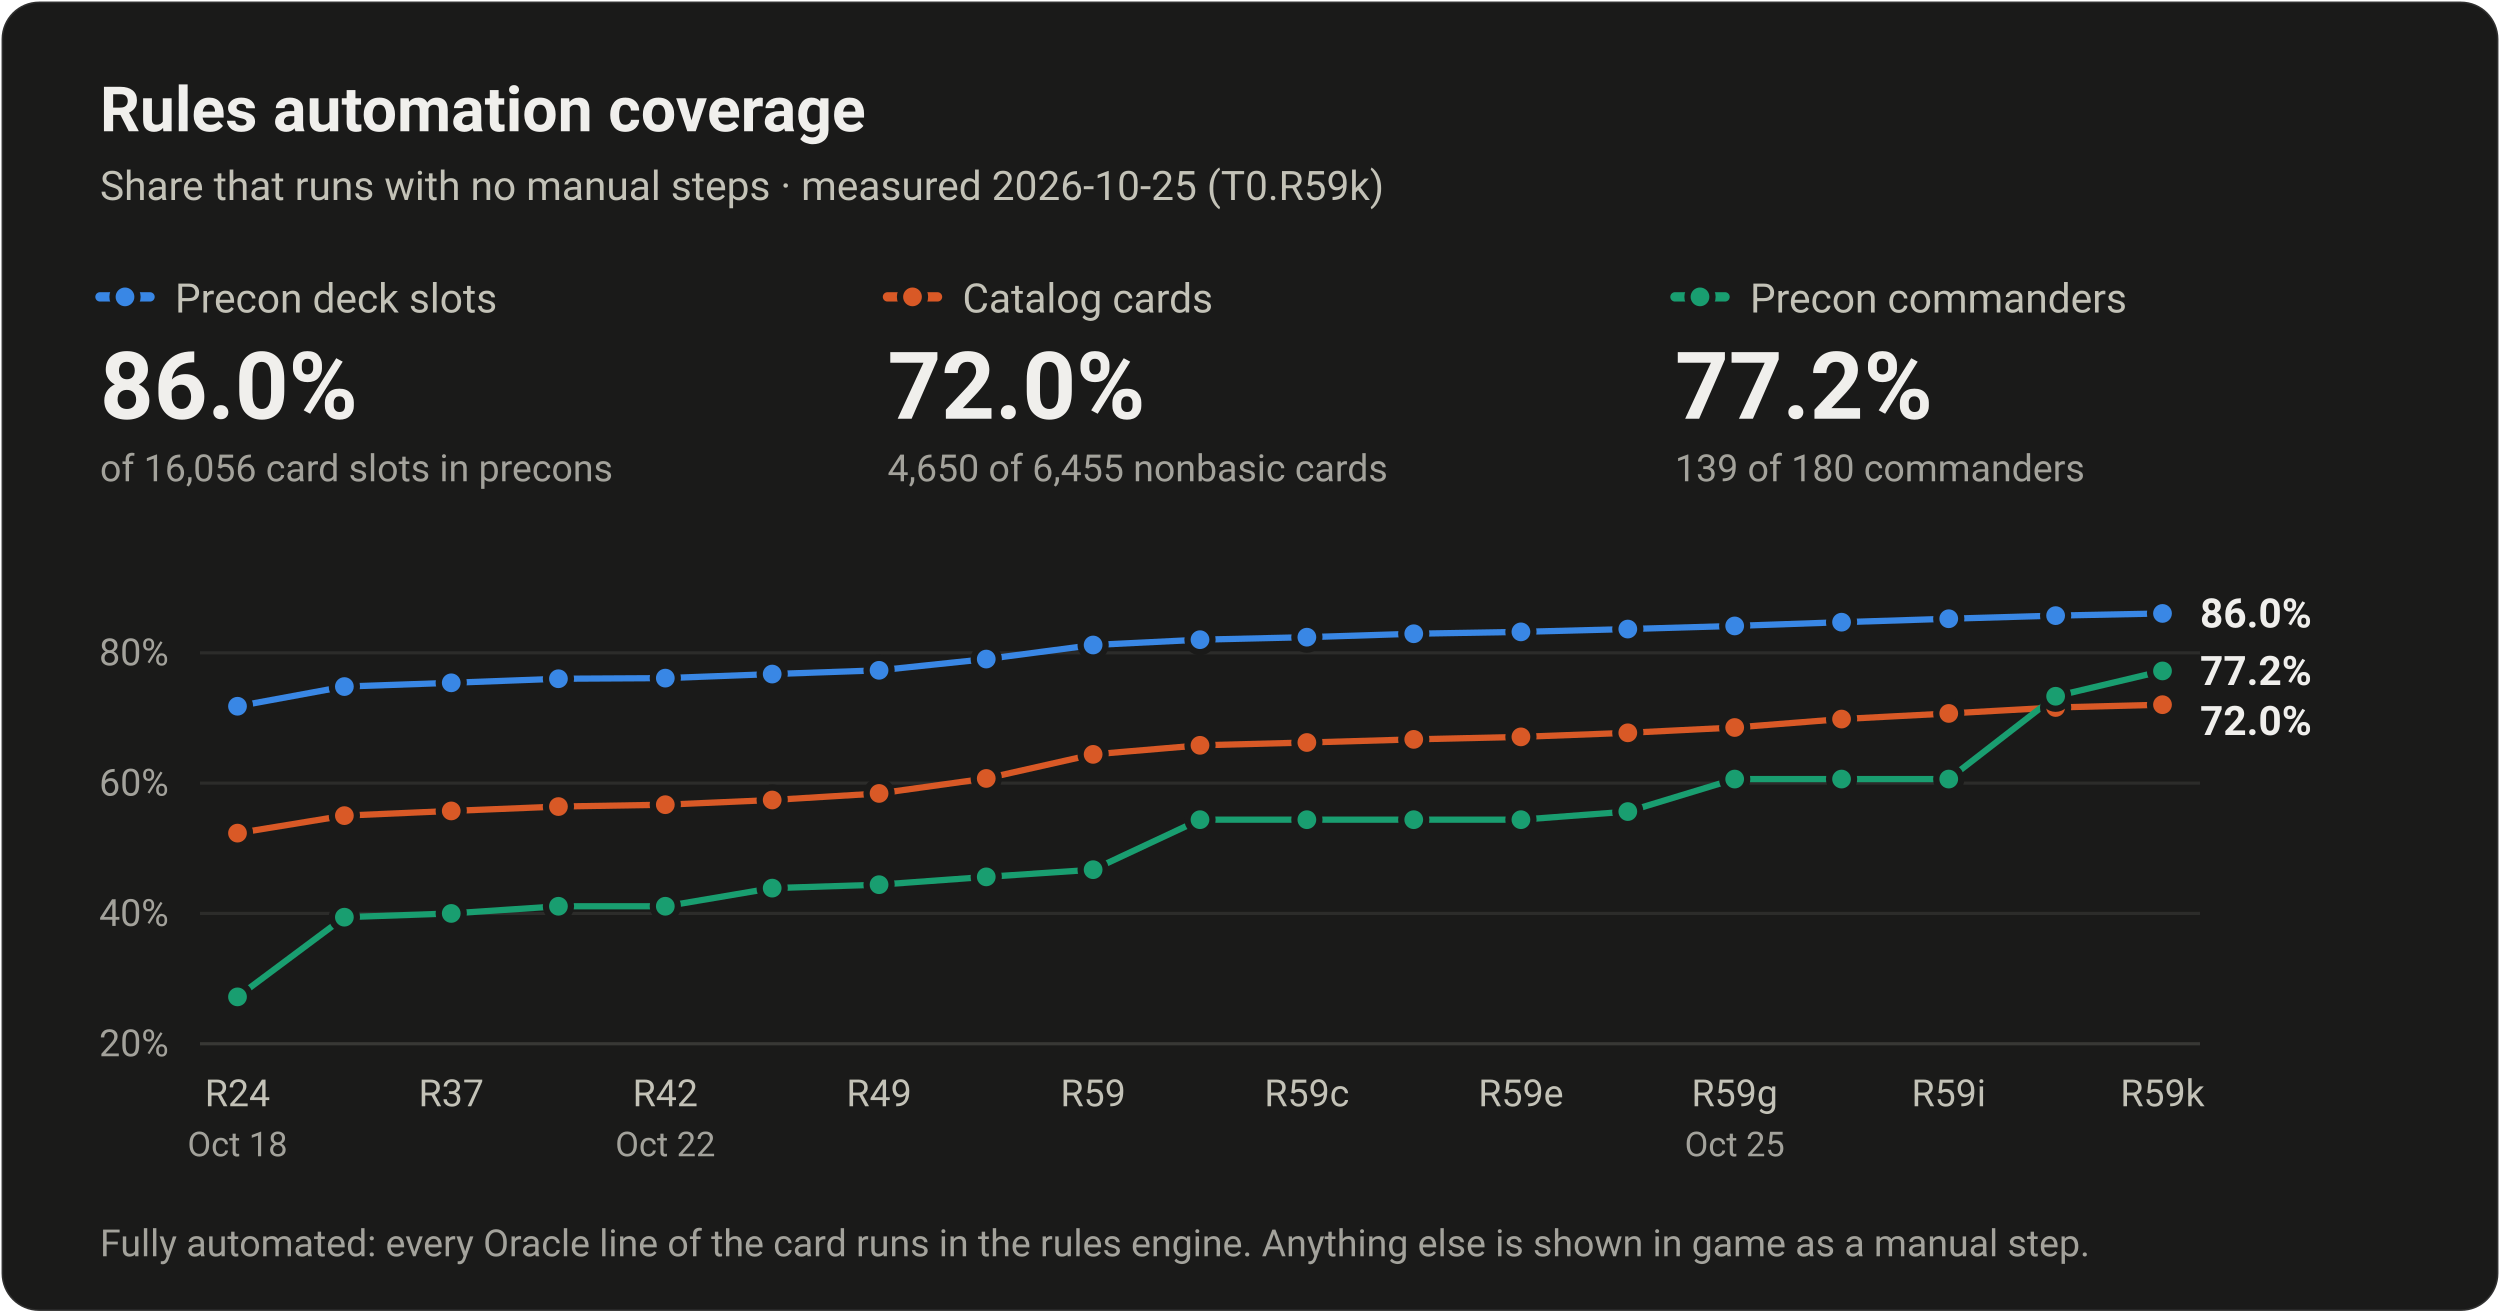
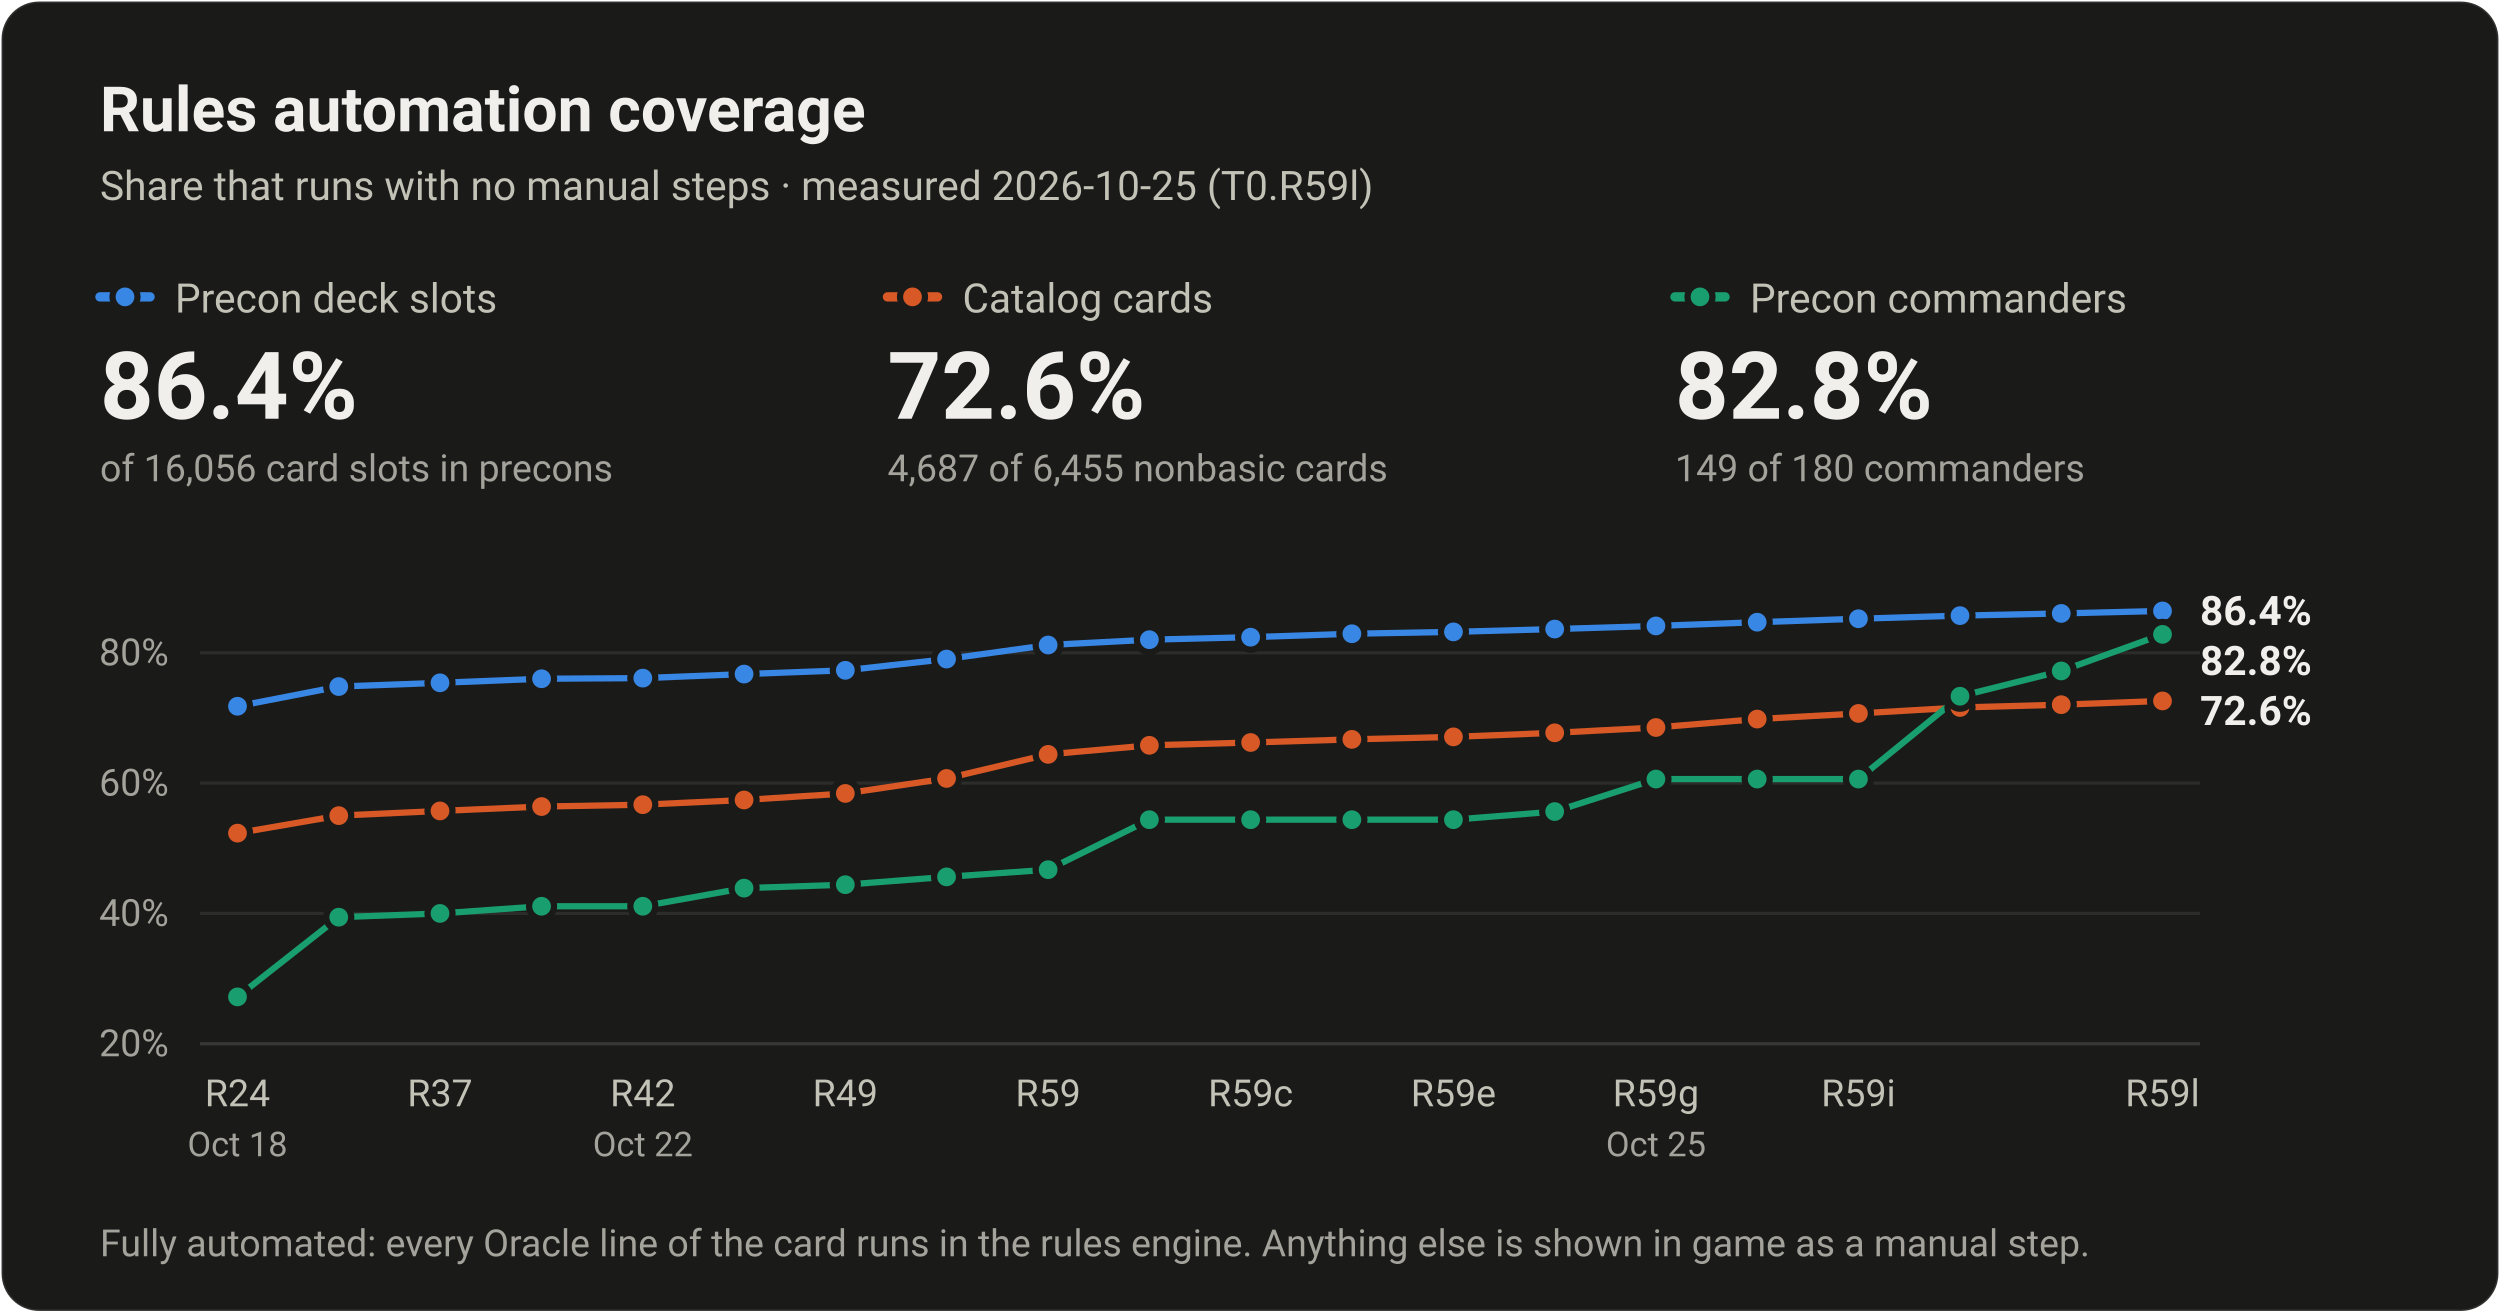
<svg xmlns="http://www.w3.org/2000/svg" viewBox="0 0 800 420" width="800" height="420" role="img" aria-labelledby="t d" font-family="system-ui, -apple-system, 'Segoe UI', Roboto, Helvetica, Arial, sans-serif">
  <rect x="0.5" y="0.5" width="799" height="419" rx="12" fill="#1a1a19" stroke="rgba(255,255,255,0.10)" />
  <text x="32" y="42" font-size="20" fill="#f0efec" font-weight="600">Rules automation coverage</text>
-   <text x="32" y="64" font-size="13" fill="#c3c2b7">Share that runs with no manual steps · measured 2026-10-25 (T0.R59k)</text>
+   <text x="32" y="64" font-size="13" fill="#c3c2b7">Share that runs with no manual steps · measured 2026-10-25 (T0.R59l)</text>
  <line x1="32" y1="95" x2="48" y2="95" stroke="#3987e5" stroke-width="3" stroke-linecap="round" />
  <circle cx="40" cy="95" r="4" fill="#3987e5" stroke="#1a1a19" stroke-width="2" />
  <text x="56" y="100" font-size="13" fill="#c3c2b7">Precon deck slots</text>
-   <text x="32" y="134" font-size="30" fill="#f0efec" font-weight="600">86.0%</text>
+   <text x="32" y="134" font-size="30" fill="#f0efec" font-weight="600">86.4%</text>
  <text x="32" y="154" font-size="12" fill="#a3a29b">of 16,056 card slots in precons</text>
  <line x1="284" y1="95" x2="300" y2="95" stroke="#d95926" stroke-width="3" stroke-linecap="round" />
  <circle cx="292" cy="95" r="4" fill="#d95926" stroke="#1a1a19" stroke-width="2" />
  <text x="308" y="100" font-size="13" fill="#c3c2b7">Catalog cards</text>
-   <text x="284" y="134" font-size="30" fill="#f0efec" font-weight="600">72.0%</text>
-   <text x="284" y="154" font-size="12" fill="#a3a29b">4,650 of 6,455 nonbasic cards</text>
+   <text x="284" y="134" font-size="30" fill="#f0efec" font-weight="600">72.6%</text>
+   <text x="284" y="154" font-size="12" fill="#a3a29b">4,687 of 6,455 nonbasic cards</text>
  <line x1="536" y1="95" x2="552" y2="95" stroke="#199e70" stroke-width="3" stroke-linecap="round" />
  <circle cx="544" cy="95" r="4" fill="#199e70" stroke="#1a1a19" stroke-width="2" />
  <text x="560" y="100" font-size="13" fill="#c3c2b7">Precon commanders</text>
-   <text x="536" y="134" font-size="30" fill="#f0efec" font-weight="600">77.2%</text>
-   <text x="536" y="154" font-size="12" fill="#a3a29b">139 of 180 commanders</text>
+   <text x="536" y="134" font-size="30" fill="#f0efec" font-weight="600">82.8%</text>
+   <text x="536" y="154" font-size="12" fill="#a3a29b">149 of 180 commanders</text>
  <text x="54" y="338" font-size="12" fill="#a3a29b" text-anchor="end">20%</text>
  <line x1="64" y1="292.3" x2="704" y2="292.3" stroke="#2c2c2a" stroke-width="1" />
  <text x="54" y="296.3" font-size="12" fill="#a3a29b" text-anchor="end">40%</text>
  <line x1="64" y1="250.6" x2="704" y2="250.6" stroke="#2c2c2a" stroke-width="1" />
  <text x="54" y="254.6" font-size="12" fill="#a3a29b" text-anchor="end">60%</text>
  <line x1="64" y1="208.9" x2="704" y2="208.9" stroke="#2c2c2a" stroke-width="1" />
  <text x="54" y="212.9" font-size="12" fill="#a3a29b" text-anchor="end">80%</text>
  <line x1="64" y1="334" x2="704" y2="334" stroke="#383835" stroke-width="1" />
  <text x="76" y="354" font-size="12" fill="#c3c2b7" text-anchor="middle">R24</text>
  <text x="76" y="370" font-size="11" fill="#a3a29b" text-anchor="middle">Oct 18</text>
-   <text x="144.4" y="354" font-size="12" fill="#c3c2b7" text-anchor="middle">R37</text>
-   <text x="212.9" y="354" font-size="12" fill="#c3c2b7" text-anchor="middle">R42</text>
-   <text x="212.9" y="370" font-size="11" fill="#a3a29b" text-anchor="middle">Oct 22</text>
-   <text x="281.3" y="354" font-size="12" fill="#c3c2b7" text-anchor="middle">R49</text>
-   <text x="349.8" y="354" font-size="12" fill="#c3c2b7" text-anchor="middle">R59</text>
-   <text x="418.2" y="354" font-size="12" fill="#c3c2b7" text-anchor="middle">R59c</text>
-   <text x="486.7" y="354" font-size="12" fill="#c3c2b7" text-anchor="middle">R59e</text>
-   <text x="555.1" y="354" font-size="12" fill="#c3c2b7" text-anchor="middle">R59g</text>
-   <text x="555.1" y="370" font-size="11" fill="#a3a29b" text-anchor="middle">Oct 25</text>
-   <text x="623.6" y="354" font-size="12" fill="#c3c2b7" text-anchor="middle">R59i</text>
-   <text x="692" y="354" font-size="12" fill="#c3c2b7" text-anchor="middle">R59k</text>
-   <path d="M76 226 L110.2 219.7 L144.4 218.5 L178.7 217.2 L212.9 217 L247.1 215.7 L281.3 214.5 L315.6 210.9 L349.8 206.4 L384 204.7 L418.2 203.9 L452.4 202.8 L486.7 202.2 L520.9 201.3 L555.1 200.3 L589.3 199.1 L623.6 198 L657.8 197 L692 196.3" fill="none" stroke="#3987e5" stroke-width="2" stroke-linejoin="round" stroke-linecap="round" />
-   <path d="M76 266.6 L110.2 261 L144.4 259.5 L178.7 258.1 L212.9 257.5 L247.1 256 L281.3 253.9 L315.6 249.1 L349.8 241.4 L384 238.5 L418.2 237.6 L452.4 236.6 L486.7 235.8 L520.9 234.5 L555.1 232.8 L589.3 230.1 L623.6 228.3 L657.8 226.4 L692 225.5" fill="none" stroke="#d95926" stroke-width="2" stroke-linejoin="round" stroke-linecap="round" />
-   <path d="M76 319 L110.2 293.5 L144.4 292.3 L178.7 290 L212.9 290 L247.1 284.2 L281.3 283.1 L315.6 280.6 L349.8 278.3 L384 262.3 L418.2 262.3 L452.4 262.3 L486.7 262.3 L520.9 259.7 L555.1 249.3 L589.3 249.3 L623.6 249.3 L657.8 222.8 L692 214.7" fill="none" stroke="#199e70" stroke-width="2" stroke-linejoin="round" stroke-linecap="round" />
+   <text x="140.8" y="354" font-size="12" fill="#c3c2b7" text-anchor="middle">R37</text>
+   <text x="205.7" y="354" font-size="12" fill="#c3c2b7" text-anchor="middle">R42</text>
+   <text x="205.7" y="370" font-size="11" fill="#a3a29b" text-anchor="middle">Oct 22</text>
+   <text x="270.5" y="354" font-size="12" fill="#c3c2b7" text-anchor="middle">R49</text>
+   <text x="335.4" y="354" font-size="12" fill="#c3c2b7" text-anchor="middle">R59</text>
+   <text x="400.2" y="354" font-size="12" fill="#c3c2b7" text-anchor="middle">R59c</text>
+   <text x="465.1" y="354" font-size="12" fill="#c3c2b7" text-anchor="middle">R59e</text>
+   <text x="529.9" y="354" font-size="12" fill="#c3c2b7" text-anchor="middle">R59g</text>
+   <text x="529.9" y="370" font-size="11" fill="#a3a29b" text-anchor="middle">Oct 25</text>
+   <text x="594.7" y="354" font-size="12" fill="#c3c2b7" text-anchor="middle">R59i</text>
+   <text x="692" y="354" font-size="12" fill="#c3c2b7" text-anchor="middle">R59l</text>
+   <path d="M76 226 L108.4 219.7 L140.8 218.5 L173.3 217.2 L205.7 217 L238.1 215.7 L270.5 214.5 L302.9 210.9 L335.4 206.4 L367.8 204.7 L400.2 203.9 L432.6 202.8 L465.1 202.2 L497.5 201.3 L529.9 200.3 L562.3 199.1 L594.7 198 L627.2 197 L659.6 196.3 L692 195.5" fill="none" stroke="#3987e5" stroke-width="2" stroke-linejoin="round" stroke-linecap="round" />
+   <path d="M76 266.6 L108.4 261 L140.8 259.5 L173.3 258.1 L205.7 257.5 L238.1 256 L270.5 253.9 L302.9 249.1 L335.4 241.4 L367.8 238.5 L400.2 237.6 L432.6 236.6 L465.1 235.8 L497.5 234.5 L529.9 232.8 L562.3 230.1 L594.7 228.3 L627.2 226.4 L659.6 225.5 L692 224.3" fill="none" stroke="#d95926" stroke-width="2" stroke-linejoin="round" stroke-linecap="round" />
+   <path d="M76 319 L108.4 293.5 L140.8 292.3 L173.3 290 L205.7 290 L238.1 284.2 L270.5 283.1 L302.9 280.6 L335.4 278.3 L367.8 262.3 L400.2 262.3 L432.6 262.3 L465.1 262.3 L497.5 259.7 L529.9 249.3 L562.3 249.3 L594.7 249.3 L627.2 222.8 L659.6 214.7 L692 203" fill="none" stroke="#199e70" stroke-width="2" stroke-linejoin="round" stroke-linecap="round" />
  <circle cx="76" cy="226" r="4" fill="#3987e5" stroke="#1a1a19" stroke-width="2" />
-   <circle cx="110.2" cy="219.7" r="4" fill="#3987e5" stroke="#1a1a19" stroke-width="2" />
-   <circle cx="144.4" cy="218.5" r="4" fill="#3987e5" stroke="#1a1a19" stroke-width="2" />
-   <circle cx="178.7" cy="217.2" r="4" fill="#3987e5" stroke="#1a1a19" stroke-width="2" />
-   <circle cx="212.9" cy="217" r="4" fill="#3987e5" stroke="#1a1a19" stroke-width="2" />
-   <circle cx="247.1" cy="215.7" r="4" fill="#3987e5" stroke="#1a1a19" stroke-width="2" />
-   <circle cx="281.3" cy="214.5" r="4" fill="#3987e5" stroke="#1a1a19" stroke-width="2" />
-   <circle cx="315.6" cy="210.9" r="4" fill="#3987e5" stroke="#1a1a19" stroke-width="2" />
-   <circle cx="349.8" cy="206.4" r="4" fill="#3987e5" stroke="#1a1a19" stroke-width="2" />
-   <circle cx="384" cy="204.7" r="4" fill="#3987e5" stroke="#1a1a19" stroke-width="2" />
-   <circle cx="418.2" cy="203.9" r="4" fill="#3987e5" stroke="#1a1a19" stroke-width="2" />
-   <circle cx="452.4" cy="202.8" r="4" fill="#3987e5" stroke="#1a1a19" stroke-width="2" />
-   <circle cx="486.7" cy="202.2" r="4" fill="#3987e5" stroke="#1a1a19" stroke-width="2" />
-   <circle cx="520.9" cy="201.3" r="4" fill="#3987e5" stroke="#1a1a19" stroke-width="2" />
-   <circle cx="555.1" cy="200.3" r="4" fill="#3987e5" stroke="#1a1a19" stroke-width="2" />
-   <circle cx="589.3" cy="199.1" r="4" fill="#3987e5" stroke="#1a1a19" stroke-width="2" />
-   <circle cx="623.6" cy="198" r="4" fill="#3987e5" stroke="#1a1a19" stroke-width="2" />
-   <circle cx="657.8" cy="197" r="4" fill="#3987e5" stroke="#1a1a19" stroke-width="2" />
-   <circle cx="692" cy="196.3" r="4" fill="#3987e5" stroke="#1a1a19" stroke-width="2" />
+   <circle cx="108.4" cy="219.7" r="4" fill="#3987e5" stroke="#1a1a19" stroke-width="2" />
+   <circle cx="140.8" cy="218.5" r="4" fill="#3987e5" stroke="#1a1a19" stroke-width="2" />
+   <circle cx="173.3" cy="217.2" r="4" fill="#3987e5" stroke="#1a1a19" stroke-width="2" />
+   <circle cx="205.7" cy="217" r="4" fill="#3987e5" stroke="#1a1a19" stroke-width="2" />
+   <circle cx="238.1" cy="215.7" r="4" fill="#3987e5" stroke="#1a1a19" stroke-width="2" />
+   <circle cx="270.5" cy="214.5" r="4" fill="#3987e5" stroke="#1a1a19" stroke-width="2" />
+   <circle cx="302.9" cy="210.9" r="4" fill="#3987e5" stroke="#1a1a19" stroke-width="2" />
+   <circle cx="335.4" cy="206.4" r="4" fill="#3987e5" stroke="#1a1a19" stroke-width="2" />
+   <circle cx="367.8" cy="204.7" r="4" fill="#3987e5" stroke="#1a1a19" stroke-width="2" />
+   <circle cx="400.2" cy="203.9" r="4" fill="#3987e5" stroke="#1a1a19" stroke-width="2" />
+   <circle cx="432.6" cy="202.8" r="4" fill="#3987e5" stroke="#1a1a19" stroke-width="2" />
+   <circle cx="465.1" cy="202.2" r="4" fill="#3987e5" stroke="#1a1a19" stroke-width="2" />
+   <circle cx="497.5" cy="201.3" r="4" fill="#3987e5" stroke="#1a1a19" stroke-width="2" />
+   <circle cx="529.9" cy="200.3" r="4" fill="#3987e5" stroke="#1a1a19" stroke-width="2" />
+   <circle cx="562.3" cy="199.1" r="4" fill="#3987e5" stroke="#1a1a19" stroke-width="2" />
+   <circle cx="594.7" cy="198" r="4" fill="#3987e5" stroke="#1a1a19" stroke-width="2" />
+   <circle cx="627.2" cy="197" r="4" fill="#3987e5" stroke="#1a1a19" stroke-width="2" />
+   <circle cx="659.6" cy="196.3" r="4" fill="#3987e5" stroke="#1a1a19" stroke-width="2" />
+   <circle cx="692" cy="195.5" r="4" fill="#3987e5" stroke="#1a1a19" stroke-width="2" />
  <circle cx="76" cy="266.6" r="4" fill="#d95926" stroke="#1a1a19" stroke-width="2" />
-   <circle cx="110.2" cy="261" r="4" fill="#d95926" stroke="#1a1a19" stroke-width="2" />
-   <circle cx="144.4" cy="259.5" r="4" fill="#d95926" stroke="#1a1a19" stroke-width="2" />
-   <circle cx="178.7" cy="258.1" r="4" fill="#d95926" stroke="#1a1a19" stroke-width="2" />
-   <circle cx="212.9" cy="257.5" r="4" fill="#d95926" stroke="#1a1a19" stroke-width="2" />
-   <circle cx="247.1" cy="256" r="4" fill="#d95926" stroke="#1a1a19" stroke-width="2" />
-   <circle cx="281.3" cy="253.9" r="4" fill="#d95926" stroke="#1a1a19" stroke-width="2" />
-   <circle cx="315.6" cy="249.1" r="4" fill="#d95926" stroke="#1a1a19" stroke-width="2" />
-   <circle cx="349.8" cy="241.4" r="4" fill="#d95926" stroke="#1a1a19" stroke-width="2" />
-   <circle cx="384" cy="238.5" r="4" fill="#d95926" stroke="#1a1a19" stroke-width="2" />
-   <circle cx="418.2" cy="237.6" r="4" fill="#d95926" stroke="#1a1a19" stroke-width="2" />
-   <circle cx="452.4" cy="236.6" r="4" fill="#d95926" stroke="#1a1a19" stroke-width="2" />
-   <circle cx="486.7" cy="235.8" r="4" fill="#d95926" stroke="#1a1a19" stroke-width="2" />
-   <circle cx="520.9" cy="234.5" r="4" fill="#d95926" stroke="#1a1a19" stroke-width="2" />
-   <circle cx="555.1" cy="232.8" r="4" fill="#d95926" stroke="#1a1a19" stroke-width="2" />
-   <circle cx="589.3" cy="230.1" r="4" fill="#d95926" stroke="#1a1a19" stroke-width="2" />
-   <circle cx="623.6" cy="228.3" r="4" fill="#d95926" stroke="#1a1a19" stroke-width="2" />
-   <circle cx="657.8" cy="226.4" r="4" fill="#d95926" stroke="#1a1a19" stroke-width="2" />
-   <circle cx="692" cy="225.5" r="4" fill="#d95926" stroke="#1a1a19" stroke-width="2" />
+   <circle cx="108.4" cy="261" r="4" fill="#d95926" stroke="#1a1a19" stroke-width="2" />
+   <circle cx="140.8" cy="259.5" r="4" fill="#d95926" stroke="#1a1a19" stroke-width="2" />
+   <circle cx="173.3" cy="258.1" r="4" fill="#d95926" stroke="#1a1a19" stroke-width="2" />
+   <circle cx="205.7" cy="257.5" r="4" fill="#d95926" stroke="#1a1a19" stroke-width="2" />
+   <circle cx="238.1" cy="256" r="4" fill="#d95926" stroke="#1a1a19" stroke-width="2" />
+   <circle cx="270.5" cy="253.9" r="4" fill="#d95926" stroke="#1a1a19" stroke-width="2" />
+   <circle cx="302.9" cy="249.1" r="4" fill="#d95926" stroke="#1a1a19" stroke-width="2" />
+   <circle cx="335.4" cy="241.4" r="4" fill="#d95926" stroke="#1a1a19" stroke-width="2" />
+   <circle cx="367.8" cy="238.5" r="4" fill="#d95926" stroke="#1a1a19" stroke-width="2" />
+   <circle cx="400.2" cy="237.6" r="4" fill="#d95926" stroke="#1a1a19" stroke-width="2" />
+   <circle cx="432.6" cy="236.6" r="4" fill="#d95926" stroke="#1a1a19" stroke-width="2" />
+   <circle cx="465.1" cy="235.8" r="4" fill="#d95926" stroke="#1a1a19" stroke-width="2" />
+   <circle cx="497.5" cy="234.5" r="4" fill="#d95926" stroke="#1a1a19" stroke-width="2" />
+   <circle cx="529.9" cy="232.8" r="4" fill="#d95926" stroke="#1a1a19" stroke-width="2" />
+   <circle cx="562.3" cy="230.1" r="4" fill="#d95926" stroke="#1a1a19" stroke-width="2" />
+   <circle cx="594.7" cy="228.3" r="4" fill="#d95926" stroke="#1a1a19" stroke-width="2" />
+   <circle cx="627.2" cy="226.4" r="4" fill="#d95926" stroke="#1a1a19" stroke-width="2" />
+   <circle cx="659.6" cy="225.5" r="4" fill="#d95926" stroke="#1a1a19" stroke-width="2" />
+   <circle cx="692" cy="224.3" r="4" fill="#d95926" stroke="#1a1a19" stroke-width="2" />
  <circle cx="76" cy="319" r="4" fill="#199e70" stroke="#1a1a19" stroke-width="2" />
-   <circle cx="110.2" cy="293.5" r="4" fill="#199e70" stroke="#1a1a19" stroke-width="2" />
-   <circle cx="144.4" cy="292.3" r="4" fill="#199e70" stroke="#1a1a19" stroke-width="2" />
-   <circle cx="178.7" cy="290" r="4" fill="#199e70" stroke="#1a1a19" stroke-width="2" />
-   <circle cx="212.9" cy="290" r="4" fill="#199e70" stroke="#1a1a19" stroke-width="2" />
-   <circle cx="247.1" cy="284.2" r="4" fill="#199e70" stroke="#1a1a19" stroke-width="2" />
-   <circle cx="281.3" cy="283.1" r="4" fill="#199e70" stroke="#1a1a19" stroke-width="2" />
-   <circle cx="315.6" cy="280.6" r="4" fill="#199e70" stroke="#1a1a19" stroke-width="2" />
-   <circle cx="349.8" cy="278.3" r="4" fill="#199e70" stroke="#1a1a19" stroke-width="2" />
-   <circle cx="384" cy="262.3" r="4" fill="#199e70" stroke="#1a1a19" stroke-width="2" />
-   <circle cx="418.2" cy="262.3" r="4" fill="#199e70" stroke="#1a1a19" stroke-width="2" />
-   <circle cx="452.4" cy="262.3" r="4" fill="#199e70" stroke="#1a1a19" stroke-width="2" />
-   <circle cx="486.7" cy="262.3" r="4" fill="#199e70" stroke="#1a1a19" stroke-width="2" />
-   <circle cx="520.9" cy="259.7" r="4" fill="#199e70" stroke="#1a1a19" stroke-width="2" />
-   <circle cx="555.1" cy="249.3" r="4" fill="#199e70" stroke="#1a1a19" stroke-width="2" />
-   <circle cx="589.3" cy="249.3" r="4" fill="#199e70" stroke="#1a1a19" stroke-width="2" />
-   <circle cx="623.6" cy="249.3" r="4" fill="#199e70" stroke="#1a1a19" stroke-width="2" />
-   <circle cx="657.8" cy="222.8" r="4" fill="#199e70" stroke="#1a1a19" stroke-width="2" />
-   <circle cx="692" cy="214.7" r="4" fill="#199e70" stroke="#1a1a19" stroke-width="2" />
-   <text x="704" y="200.8" font-size="13" fill="#f0efec" font-weight="600">86.0%</text>
-   <text x="704" y="219.2" font-size="13" fill="#f0efec" font-weight="600">77.2%</text>
-   <text x="704" y="235.2" font-size="13" fill="#f0efec" font-weight="600">72.0%</text>
+   <circle cx="108.4" cy="293.5" r="4" fill="#199e70" stroke="#1a1a19" stroke-width="2" />
+   <circle cx="140.8" cy="292.3" r="4" fill="#199e70" stroke="#1a1a19" stroke-width="2" />
+   <circle cx="173.3" cy="290" r="4" fill="#199e70" stroke="#1a1a19" stroke-width="2" />
+   <circle cx="205.7" cy="290" r="4" fill="#199e70" stroke="#1a1a19" stroke-width="2" />
+   <circle cx="238.1" cy="284.2" r="4" fill="#199e70" stroke="#1a1a19" stroke-width="2" />
+   <circle cx="270.5" cy="283.1" r="4" fill="#199e70" stroke="#1a1a19" stroke-width="2" />
+   <circle cx="302.9" cy="280.6" r="4" fill="#199e70" stroke="#1a1a19" stroke-width="2" />
+   <circle cx="335.4" cy="278.3" r="4" fill="#199e70" stroke="#1a1a19" stroke-width="2" />
+   <circle cx="367.8" cy="262.3" r="4" fill="#199e70" stroke="#1a1a19" stroke-width="2" />
+   <circle cx="400.2" cy="262.3" r="4" fill="#199e70" stroke="#1a1a19" stroke-width="2" />
+   <circle cx="432.6" cy="262.3" r="4" fill="#199e70" stroke="#1a1a19" stroke-width="2" />
+   <circle cx="465.1" cy="262.3" r="4" fill="#199e70" stroke="#1a1a19" stroke-width="2" />
+   <circle cx="497.5" cy="259.7" r="4" fill="#199e70" stroke="#1a1a19" stroke-width="2" />
+   <circle cx="529.9" cy="249.3" r="4" fill="#199e70" stroke="#1a1a19" stroke-width="2" />
+   <circle cx="562.3" cy="249.3" r="4" fill="#199e70" stroke="#1a1a19" stroke-width="2" />
+   <circle cx="594.7" cy="249.3" r="4" fill="#199e70" stroke="#1a1a19" stroke-width="2" />
+   <circle cx="627.2" cy="222.8" r="4" fill="#199e70" stroke="#1a1a19" stroke-width="2" />
+   <circle cx="659.6" cy="214.7" r="4" fill="#199e70" stroke="#1a1a19" stroke-width="2" />
+   <circle cx="692" cy="203" r="4" fill="#199e70" stroke="#1a1a19" stroke-width="2" />
+   <text x="704" y="200" font-size="13" fill="#f0efec" font-weight="600">86.4%</text>
+   <text x="704" y="216" font-size="13" fill="#f0efec" font-weight="600">82.8%</text>
+   <text x="704" y="232" font-size="13" fill="#f0efec" font-weight="600">72.6%</text>
  <text x="32" y="402" font-size="12" fill="#a3a29b">Fully automated: every Oracle line of the card runs in the rules engine. Anything else is shown in game as a manual step.</text>
</svg>
